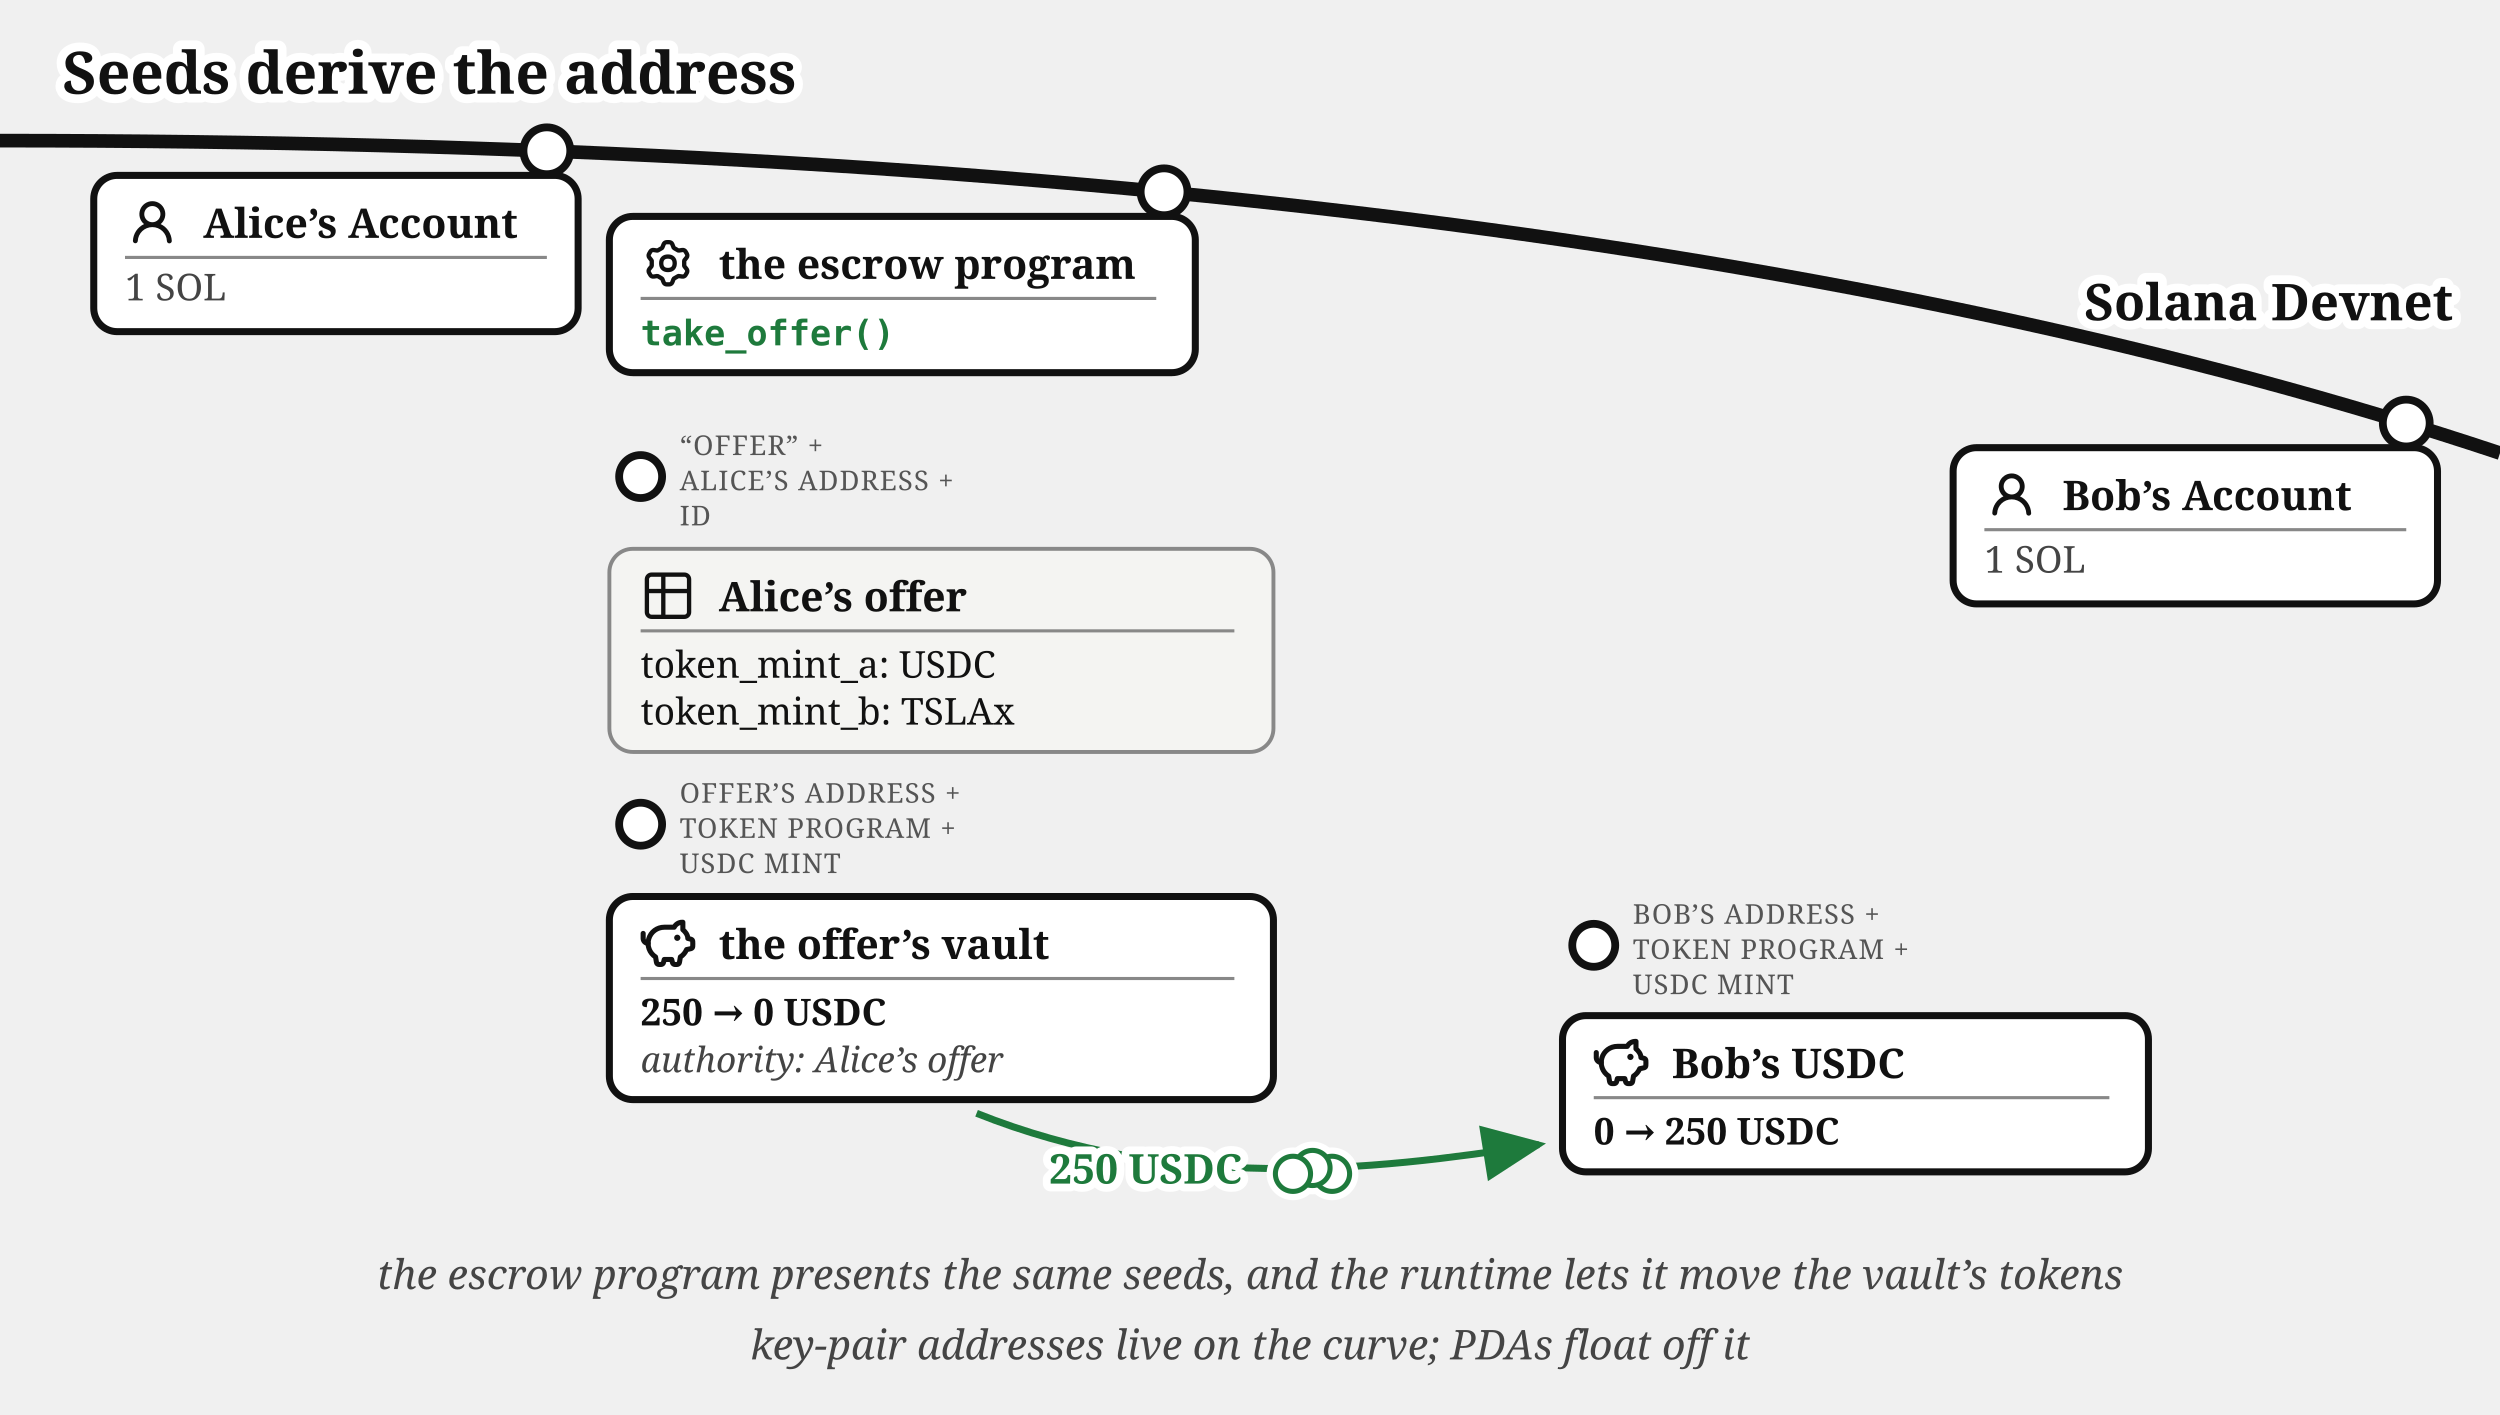
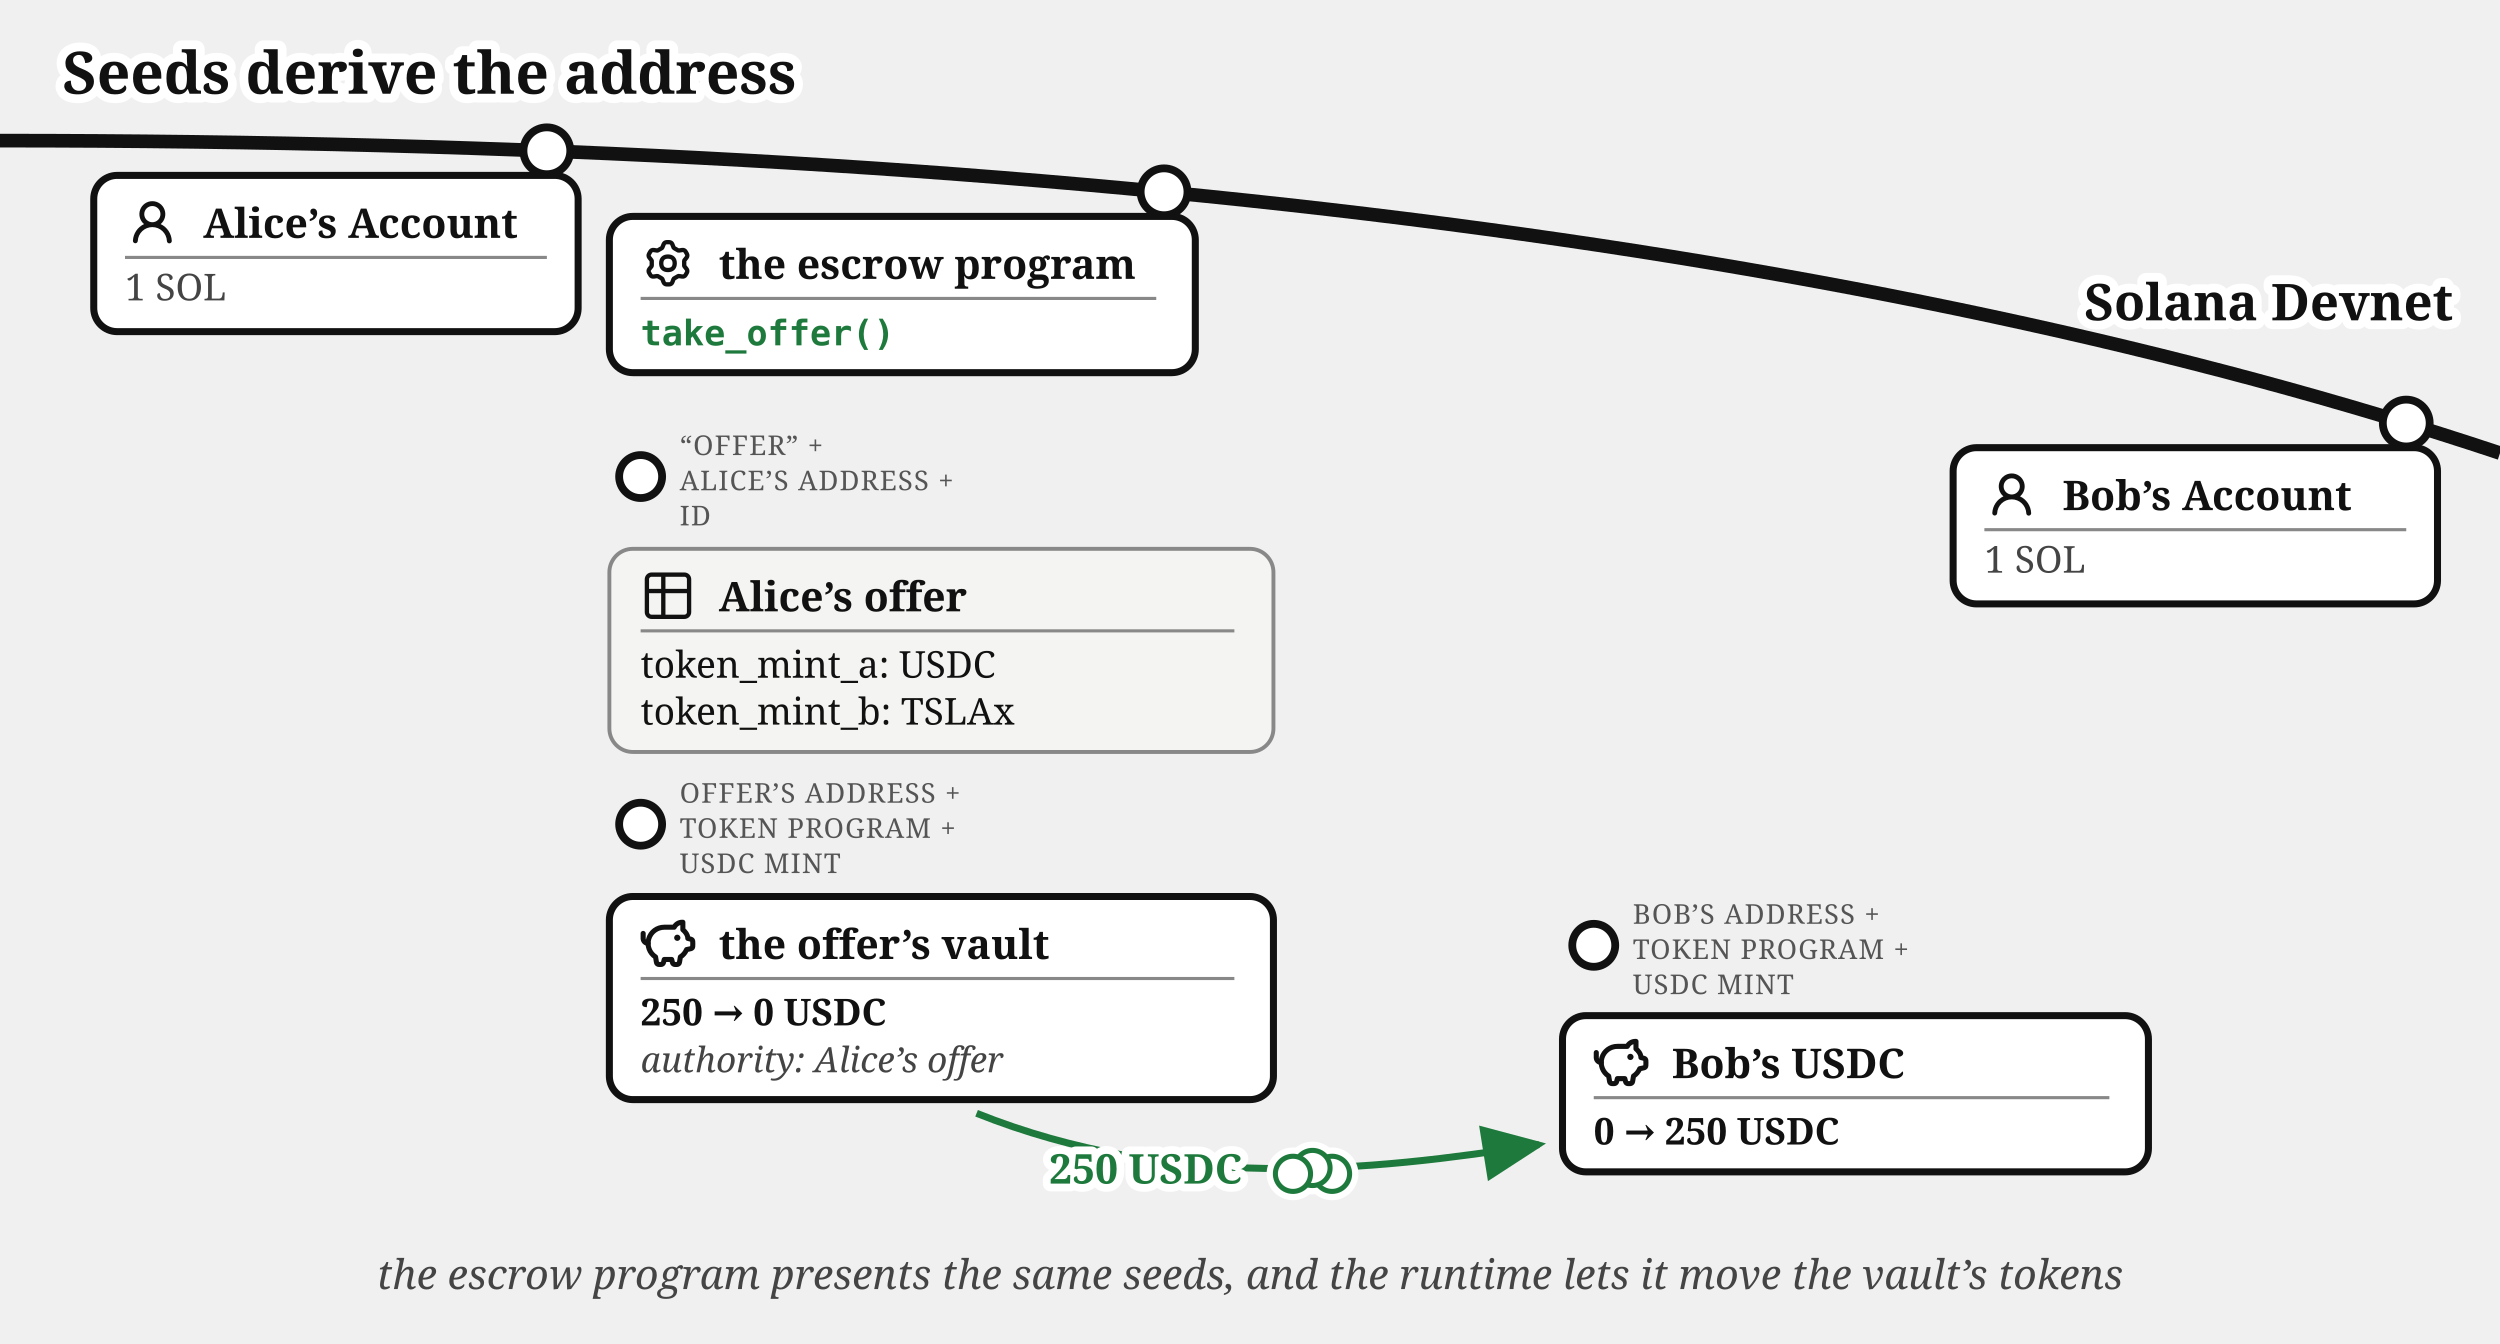
- <svg xmlns="http://www.w3.org/2000/svg" viewBox="0 0 640 362" font-family="Gelasio, Georgia, serif" fill="#111">
+ <svg xmlns="http://www.w3.org/2000/svg" viewBox="0 0 640 344" font-family="Gelasio, Georgia, serif" fill="#111">
  <text stroke="#fff" stroke-width="4.5" paint-order="stroke" stroke-linejoin="round" x="16" y="24" font-size="15" font-weight="bold">Seeds derive the address</text>
  <defs>
    <marker id="pda-derivation-a" markerWidth="9" markerHeight="8" refX="8" refY="4" orient="auto">
      <path d="M0,0 L9,4 L0,8 z" fill="#1e7a3c" />
    </marker>
  </defs>
  <path d="M 0,36 Q 400,36 640,116" fill="none" stroke="#111" stroke-width="3.5" />
  <text stroke="#fff" stroke-width="4.5" paint-order="stroke" stroke-linejoin="round" x="628" y="82" font-size="13" font-weight="bold" text-anchor="end">Solana Devnet</text>
  <circle cx="140" cy="38.6" r="6" fill="#fff" stroke="#111" stroke-width="2" />
  <g>
    <rect x="24" y="44.9" width="124" height="40" rx="6" fill="#fff" stroke="#111" stroke-width="1.8" />
    <g transform="translate(32,49.9)">
      <g transform="translate(0.36,0.767) scale(0.8301)" fill="#111">
        <path d="M10.561 8.073a6 6 0 0 1 3.432 5.142a.75.75 0 1 1-1.498.07a4.5 4.5 0 0 0-8.99 0a.75.75 0 0 1-1.498-.07a6 6 0 0 1 3.431-5.142a3.999 3.999 0 1 1 5.123 0M10.5 5a2.5 2.5 0 1 0-5 0a2.5 2.5 0 0 0 5 0" />
      </g>
    </g>
    <text x="52" y="60.9" font-size="10.5" font-weight="bold">Alice’s Account</text>
    <line x1="32" y1="65.9" x2="140" y2="65.9" stroke="#888" stroke-width="0.8" />
    <text x="32" y="76.9" font-size="9.5" fill="#444">1 SOL</text>
  </g>
  <circle cx="298" cy="49.1" r="6" fill="#fff" stroke="#111" stroke-width="2" />
  <g>
    <rect x="156" y="55.4" width="150" height="40" rx="6" fill="#fff" stroke="#111" stroke-width="1.8" />
    <g transform="translate(164,60.4)">
      <g transform="translate(0.951,0.952) scale(0.864)" fill="none" stroke="#111" stroke-linecap="round" stroke-linejoin="round" stroke-width="1.28">
        <path d="M11.808 7.727c0 .05.017.1.048.14l.667.84a.96.96 0 0 1 .082 1.08l-.392.676a.96.96 0 0 1-.975.47l-1.063-.16a.23.23 0 0 0-.145.027l-1.26.727a.23.23 0 0 0-.096.112l-.392 1a.96.96 0 0 1-.893.611h-.782a.96.96 0 0 1-.893-.61l-.392-1a.23.23 0 0 0-.096-.113L3.967 10.8a.23.23 0 0 0-.145-.028l-1.063.162a.96.96 0 0 1-.976-.47l-.39-.677a.96.96 0 0 1 .08-1.08l.67-.84a.22.22 0 0 0 .05-.14V6.273c0-.05-.018-.1-.05-.14l-.67-.84a.96.96 0 0 1-.08-1.08l.39-.676a.96.96 0 0 1 .976-.47l1.06.16a.23.23 0 0 0 .145-.027l1.262-.73a.23.23 0 0 0 .096-.113l.394-.996A.96.96 0 0 1 6.61.75h.784a.96.96 0 0 1 .893.61l.392.997q.028.075.096.116l1.26.727a.23.23 0 0 0 .145.028l1.062-.162a.96.96 0 0 1 .976.47l.391.677a.96.96 0 0 1-.081 1.08l-.67.84a.22.22 0 0 0-.049.14v1.454Z" />
        <path d="M7 8.996c1.277 0 1.996-.719 1.996-1.996S8.277 5.004 7 5.004S5.004 5.723 5.004 7S5.723 8.996 7 8.996" />
      </g>
    </g>
    <text x="184" y="71.4" font-size="10.5" font-weight="bold">the escrow program</text>
    <line x1="164" y1="76.4" x2="296" y2="76.4" stroke="#888" stroke-width="0.8" />
    <text x="164" y="88.4" font-size="9" font-family="'DejaVu Sans Mono', Menlo, monospace" font-weight="bold" fill="#1e7a3c">take_offer()</text>
  </g>
  <circle cx="616" cy="108.3" r="6" fill="#fff" stroke="#111" stroke-width="2" />
  <g>
    <rect x="500" y="114.6" width="124" height="40" rx="6" fill="#fff" stroke="#111" stroke-width="1.8" />
    <g transform="translate(508,119.6)">
      <g transform="translate(0.36,0.767) scale(0.8301)" fill="#111">
        <path d="M10.561 8.073a6 6 0 0 1 3.432 5.142a.75.75 0 1 1-1.498.07a4.5 4.5 0 0 0-8.99 0a.75.75 0 0 1-1.498-.07a6 6 0 0 1 3.431-5.142a3.999 3.999 0 1 1 5.123 0M10.5 5a2.5 2.5 0 1 0-5 0a2.5 2.5 0 0 0 5 0" />
      </g>
    </g>
    <text x="528" y="130.6" font-size="10.5" font-weight="bold">Bob’s Account</text>
    <line x1="508" y1="135.6" x2="616" y2="135.6" stroke="#888" stroke-width="0.8" />
    <text x="508" y="146.6" font-size="9.5" fill="#444">1 SOL</text>
  </g>
  <circle cx="164" cy="122" r="5.5" fill="#fff" stroke="#111" stroke-width="2" />
  <text x="174" y="116.5" font-size="7" letter-spacing="0.3" fill="#555">“OFFER” +</text>
  <text x="174" y="125.5" font-size="7" letter-spacing="0.3" fill="#555">ALICE’S ADDRESS +</text>
  <text x="174" y="134.5" font-size="7" letter-spacing="0.3" fill="#555">ID</text>
  <g>
    <rect x="156" y="140.5" width="170" height="52" rx="6" fill="#f4f4f2" stroke="#888" stroke-width="1" />
    <g transform="translate(164,145.5)">
      <g transform="translate(-0.195,-0.195) scale(0.6)" fill="none" stroke="#111" stroke-linecap="round" stroke-linejoin="round" stroke-width="1.843">
        <path d="M3 5a2 2 0 0 1 2-2h14a2 2 0 0 1 2 2v14a2 2 0 0 1-2 2H5a2 2 0 0 1-2-2zm0 5h18M10 3v18" />
      </g>
    </g>
    <text x="184" y="156.5" font-size="10.5" font-weight="bold">Alice’s offer</text>
    <line x1="164" y1="161.5" x2="316" y2="161.5" stroke="#888" stroke-width="0.8" />
    <text x="164" y="173.5" font-size="9.5">token_mint_a: USDC</text>
    <text x="164" y="185.5" font-size="9.5">token_mint_b: TSLAx</text>
  </g>
  <circle cx="164" cy="211" r="5.5" fill="#fff" stroke="#111" stroke-width="2" />
  <text x="174" y="205.5" font-size="7" letter-spacing="0.3" fill="#555">OFFER’S ADDRESS +</text>
  <text x="174" y="214.5" font-size="7" letter-spacing="0.3" fill="#555">TOKEN PROGRAM +</text>
  <text x="174" y="223.5" font-size="7" letter-spacing="0.3" fill="#555">USDC MINT</text>
  <g>
    <rect x="156" y="229.5" width="170" height="52" rx="6" fill="#fff" stroke="#111" stroke-width="1.8" />
    <g transform="translate(164,234.5)">
      <g transform="translate(-0.624,-0.624) scale(0.6353)" fill="none" stroke="#111" stroke-linecap="round" stroke-linejoin="round" stroke-width="2.047">
        <path d="M14.5 5.5h-4A6.5 6.5 0 0 0 7 17.478l.288 1.738c.07.423.105.635.202.798a1 1 0 0 0 .49.416c.178.07.392.07.822.07c.397 0 .596 0 .764-.062a1 1 0 0 0 .479-.374c.1-.148.15-.34.246-.727l.209-.837h3l.21.837c.096.386.144.58.245.727a1 1 0 0 0 .479.374c.168.062.367.062.764.062c.43 0 .644 0 .821-.07a1 1 0 0 0 .49-.416c.098-.163.133-.375.203-.798L17 17.478a6.5 6.5 0 0 0 2.502-2.978l.89-.178c.77-.154 1.155-.231 1.381-.508c.227-.276.227-.669.227-1.453v-.3c0-.75 0-1.124-.212-1.396c-.212-.27-.575-.362-1.303-.544L20 10c0-1.5-1.167-2.833-2-3.5v-3h-.264c-1.37 0-2.623.774-3.236 2" />
        <path d="M15.875 9.75h-.125m.25 0a.25.25 0 1 1-.5 0a.25.25 0 0 1 .5 0M2 8v2a2 2 0 0 0 2 2" />
      </g>
    </g>
    <text x="184" y="245.5" font-size="10.5" font-weight="bold">the offer’s vault</text>
    <line x1="164" y1="250.5" x2="316" y2="250.5" stroke="#888" stroke-width="0.8" />
    <text x="164" y="262.5" font-size="9.5" font-weight="bold">250 → 0 USDC</text>
    <text x="164" y="274.5" font-size="9" fill="#444" font-style="italic">authority: Alice’s offer</text>
  </g>
  <circle cx="408" cy="242" r="5.5" fill="#fff" stroke="#111" stroke-width="2" />
  <text x="418" y="236.5" font-size="7" letter-spacing="0.3" fill="#555">BOB’S ADDRESS +</text>
  <text x="418" y="245.5" font-size="7" letter-spacing="0.3" fill="#555">TOKEN PROGRAM +</text>
  <text x="418" y="254.5" font-size="7" letter-spacing="0.3" fill="#555">USDC MINT</text>
  <g>
    <rect x="400" y="260" width="150" height="40" rx="6" fill="#fff" stroke="#111" stroke-width="1.8" />
    <g transform="translate(408,265)">
      <g transform="translate(-0.624,-0.624) scale(0.6353)" fill="none" stroke="#111" stroke-linecap="round" stroke-linejoin="round" stroke-width="2.047">
        <path d="M14.5 5.5h-4A6.5 6.5 0 0 0 7 17.478l.288 1.738c.07.423.105.635.202.798a1 1 0 0 0 .49.416c.178.07.392.07.822.07c.397 0 .596 0 .764-.062a1 1 0 0 0 .479-.374c.1-.148.15-.34.246-.727l.209-.837h3l.21.837c.096.386.144.58.245.727a1 1 0 0 0 .479.374c.168.062.367.062.764.062c.43 0 .644 0 .821-.07a1 1 0 0 0 .49-.416c.098-.163.133-.375.203-.798L17 17.478a6.5 6.5 0 0 0 2.502-2.978l.89-.178c.77-.154 1.155-.231 1.381-.508c.227-.276.227-.669.227-1.453v-.3c0-.75 0-1.124-.212-1.396c-.212-.27-.575-.362-1.303-.544L20 10c0-1.5-1.167-2.833-2-3.5v-3h-.264c-1.37 0-2.623.774-3.236 2" />
        <path d="M15.875 9.75h-.125m.25 0a.25.25 0 1 1-.5 0a.25.25 0 0 1 .5 0M2 8v2a2 2 0 0 0 2 2" />
      </g>
    </g>
    <text x="428" y="276" font-size="10.5" font-weight="bold">Bob’s USDC</text>
    <line x1="408" y1="281" x2="540" y2="281" stroke="#888" stroke-width="0.8" />
    <text x="408" y="293" font-size="9.5" font-weight="bold">0 → 250 USDC</text>
  </g>
  <path d="M 250,285 C 300,305 350,300 394,293" fill="none" stroke="#1e7a3c" stroke-width="1.8" marker-end="url(#pda-derivation-a)" />
  <text stroke="#fff" stroke-width="4" paint-order="stroke" stroke-linejoin="round" x="318" y="303" font-size="10.5" font-weight="bold" fill="#1e7a3c" text-anchor="end">250 USDC</text>
  <g class="coin" transform="translate(336,299)" fill="#fff">
    <g stroke="#fff" stroke-width="4.5">
      <circle cx="5" cy="1.5" r="4.5" />
      <circle cx="0" cy="0" r="4.5" />
      <circle cx="-5" cy="1.5" r="4.5" />
    </g>
    <g stroke="#1e7a3c" stroke-width="1.3">
      <circle cx="5" cy="1.5" r="4.5" />
      <circle cx="0" cy="0" r="4.5" />
      <circle cx="-5" cy="1.5" r="4.5" />
    </g>
  </g>
  <text x="320" y="330" font-size="10.5" fill="#444" text-anchor="middle" font-style="italic">the escrow program presents the same seeds, and the runtime lets it move the vault’s tokens</text>
-   <text x="320" y="348" font-size="10.5" fill="#444" text-anchor="middle" font-style="italic">key-pair addresses live on the curve; PDAs float off it</text>
</svg>
